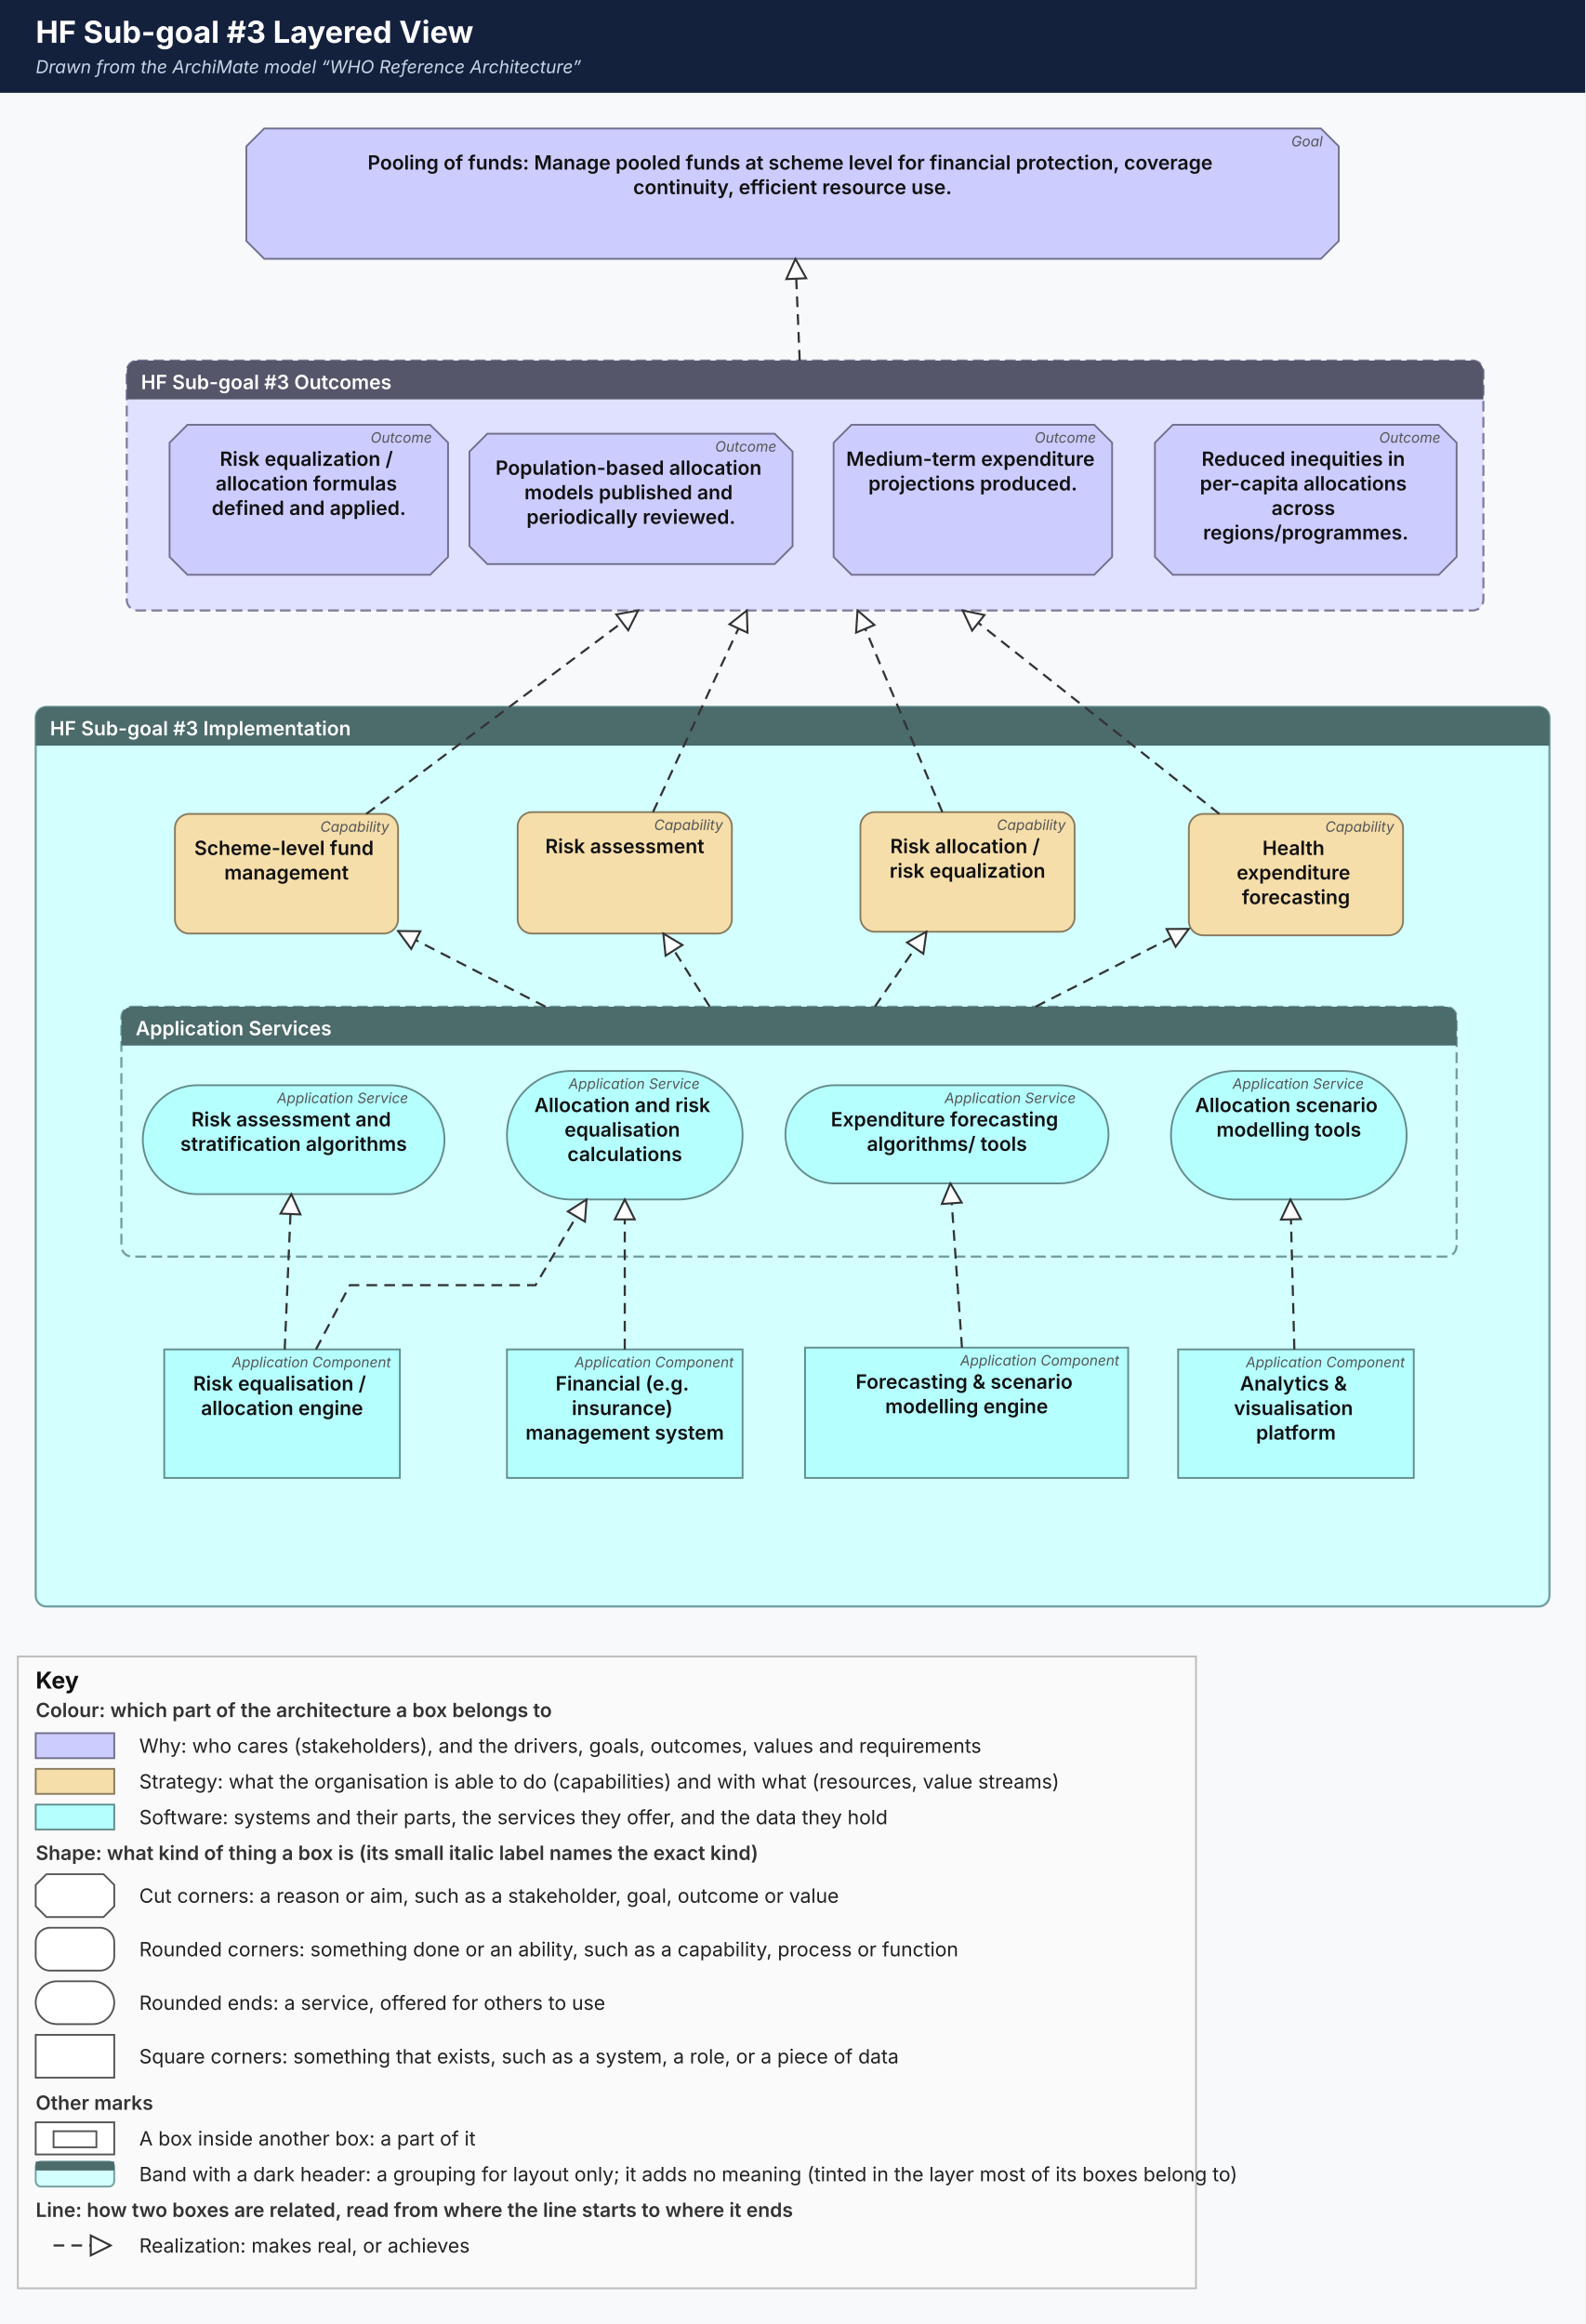
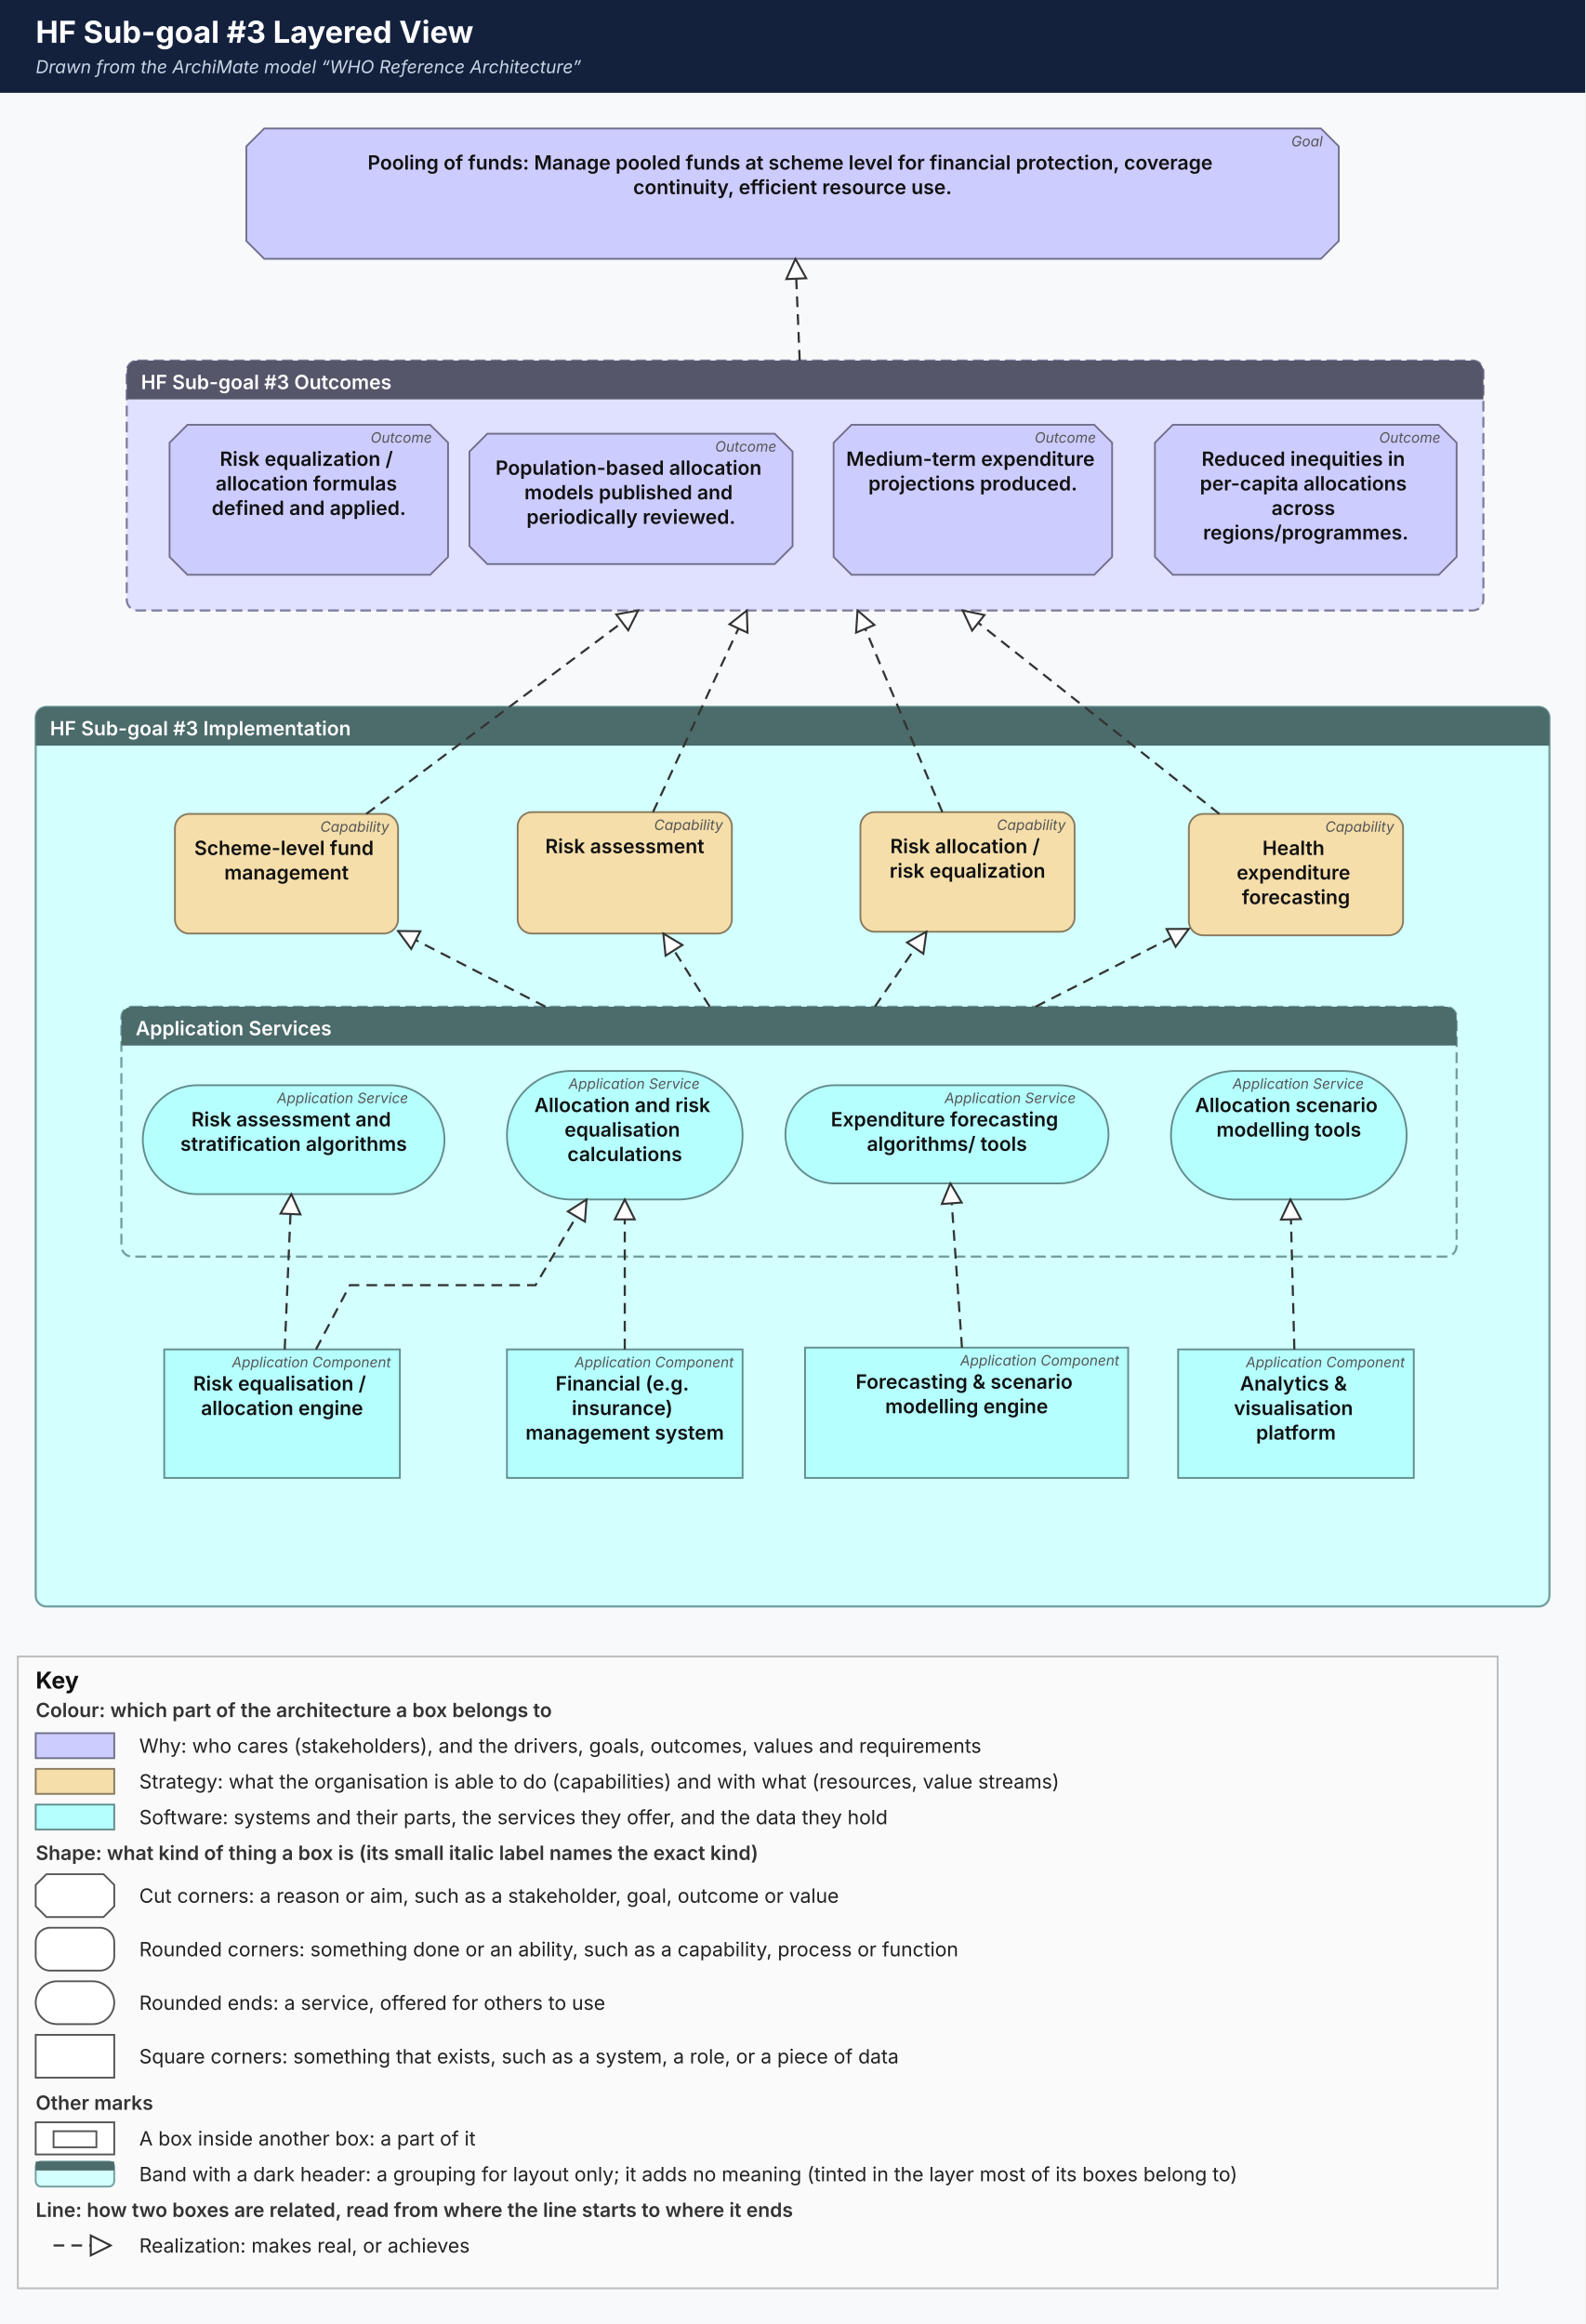
<svg xmlns="http://www.w3.org/2000/svg" viewBox="81 84 888 1302" width="888" height="1302" role="img" aria-labelledby="av-title">
  <style>
.av-name{font:600 11px Inter, "Segoe UI", system-ui, -apple-system, Helvetica, Arial, sans-serif;fill:#111}
.av-type{font:italic 8px Inter, "Segoe UI", system-ui, -apple-system, Helvetica, Arial, sans-serif;fill:#555}
.av-group{font:600 11px Inter, "Segoe UI", system-ui, -apple-system, Helvetica, Arial, sans-serif;fill:#333}
.av-note{font:10px Inter, "Segoe UI", system-ui, -apple-system, Helvetica, Arial, sans-serif;fill:#222}
.av-key{font:11px Inter, "Segoe UI", system-ui, -apple-system, Helvetica, Arial, sans-serif;fill:#222}
.av-keyh{font:600 11px Inter, "Segoe UI", system-ui, -apple-system, Helvetica, Arial, sans-serif;fill:#333}
.av-keyt{font:700 13px Inter, "Segoe UI", system-ui, -apple-system, Helvetica, Arial, sans-serif;fill:#111}
.av-rel{font:9px Inter, "Segoe UI", system-ui, -apple-system, Helvetica, Arial, sans-serif;fill:#333;paint-order:stroke;stroke:#fff;stroke-width:3px}
a:hover rect,a:hover polygon,a:focus rect,a:focus polygon{stroke:#06c;stroke-width:2.5}
</style>
  <defs>
    <marker id="arrow-open" viewBox="0 0 12 12" refX="11" refY="6" markerWidth="11" markerHeight="11" orient="auto-start-reverse" markerUnits="userSpaceOnUse">
      <path d="M1 1 L11 6 L1 11" fill="none" stroke="#333" stroke-width="1.3" />
    </marker>
    <marker id="arrow-filled" viewBox="0 0 12 12" refX="11" refY="6" markerWidth="11" markerHeight="11" orient="auto-start-reverse" markerUnits="userSpaceOnUse">
      <path d="M1 1 L11 6 L1 11 Z" fill="#333" />
    </marker>
    <marker id="arrow-small" viewBox="0 0 10 10" refX="9" refY="5" markerWidth="8" markerHeight="8" orient="auto-start-reverse" markerUnits="userSpaceOnUse">
      <path d="M1 1 L9 5 L1 9" fill="none" stroke="#333" stroke-width="1.2" />
    </marker>
    <marker id="triangle-hollow" viewBox="0 0 14 14" refX="13" refY="7" markerWidth="13" markerHeight="13" orient="auto-start-reverse" markerUnits="userSpaceOnUse">
      <path d="M1 1 L13 7 L1 13 Z" fill="#fff" stroke="#333" stroke-width="1.2" />
    </marker>
    <marker id="diamond-filled" viewBox="0 0 16 10" refX="1" refY="5" markerWidth="16" markerHeight="10" orient="auto-start-reverse" markerUnits="userSpaceOnUse">
      <path d="M1 5 L8 1 L15 5 L8 9 Z" fill="#333" />
    </marker>
    <marker id="diamond-hollow" viewBox="0 0 16 10" refX="1" refY="5" markerWidth="16" markerHeight="10" orient="auto-start-reverse" markerUnits="userSpaceOnUse">
      <path d="M1 5 L8 1 L15 5 L8 9 Z" fill="#fff" stroke="#333" stroke-width="1.2" />
    </marker>
    <marker id="dot" viewBox="0 0 8 8" refX="4" refY="4" markerWidth="7" markerHeight="7" orient="auto" markerUnits="userSpaceOnUse">
      <circle cx="4" cy="4" r="3.2" fill="#333" />
    </marker>
    <pattern id="missing" width="8" height="8" patternUnits="userSpaceOnUse" patternTransform="rotate(45)">
      <rect width="8" height="8" fill="#fff" />
      <line x1="0" y1="0" x2="0" y2="8" stroke="#d33" stroke-width="2" />
    </pattern>
  </defs>
  <rect x="81" y="84" width="888" height="1302" fill="#f8f9fb" />
  <rect x="81" y="84" width="888" height="52" fill="#14213d" />
  <text x="101" y="108" style="font:700 17px Inter, &quot;Segoe UI&quot;, system-ui, -apple-system, Helvetica, Arial, sans-serif;fill:#fff">HF Sub-goal #3 Layered View</text>
  <text x="101" y="125" style="font:italic 10px Inter, &quot;Segoe UI&quot;, system-ui, -apple-system, Helvetica, Arial, sans-serif;fill:#c9d6e6">Drawn from the ArchiMate model “WHO Reference Architecture”</text>
  <a href="../../../en/dpi-h-ra/archimate/0.2.0-draft.2/elements/pooling-of-funds-manage-pooled-funds-at-scheme-level-for/" target="_top">
    <polygon points="229,156 821,156 831,166 831,219 821,229 229,229 219,219 219,166" fill="#ccccff" stroke="#70708c" stroke-width="1" />
    <text class="av-type" x="822" y="166" text-anchor="end">Goal</text>
    <text class="av-name" x="525" y="179" text-anchor="middle">
      <tspan x="525" dy="0">Pooling of funds: Manage pooled funds at scheme level for financial protection, coverage</tspan>
      <tspan x="525" dy="13.75">continuity, efficient resource use.</tspan>
    </text>
  </a>
  <a href="../../../en/dpi-h-ra/archimate/0.2.0-draft.2/elements/hf-sub-goal-3-outcomes/" target="_top">
    <rect x="152" y="286" width="760" height="140" rx="6" fill="#e0e0ff" stroke="#7e7e9e" stroke-width="1.2" stroke-dasharray="6 3" />
    <path d="M152 292 a6 6 0 0 1 6 -6 h748 a6 6 0 0 1 6 6 v15.75 h-760 z" fill="#56566b" />
    <text class="av-group" x="160" y="302" style="fill:#fff">HF Sub-goal #3 Outcomes</text>
  </a>
  <a href="../../../en/dpi-h-ra/archimate/0.2.0-draft.2/elements/risk-equalization-allocation-formulas-defined-and-applied/" target="_top">
    <polygon points="186,322 322,322 332,332 332,396 322,406 186,406 176,396 176,332" fill="#ccccff" stroke="#70708c" stroke-width="1" />
    <text class="av-type" x="323" y="332" text-anchor="end">Outcome</text>
    <text class="av-name" x="254" y="345" text-anchor="middle">
      <tspan x="254" dy="0">Risk equalization /</tspan>
      <tspan x="254" dy="13.75">allocation formulas</tspan>
      <tspan x="254" dy="13.75">defined and applied.</tspan>
    </text>
  </a>
  <a href="../../../en/dpi-h-ra/archimate/0.2.0-draft.2/elements/medium-term-expenditure-projections-produced/" target="_top">
    <polygon points="558,322 694,322 704,332 704,396 694,406 558,406 548,396 548,332" fill="#ccccff" stroke="#70708c" stroke-width="1" />
    <text class="av-type" x="695" y="332" text-anchor="end">Outcome</text>
    <text class="av-name" x="626" y="345" text-anchor="middle">
      <tspan x="626" dy="0">Medium-term expenditure</tspan>
      <tspan x="626" dy="13.75">projections produced.</tspan>
    </text>
  </a>
  <a href="../../../en/dpi-h-ra/archimate/0.2.0-draft.2/elements/population-based-allocation-models-published-and/" target="_top">
    <polygon points="354,327 515,327 525,337 525,390 515,400 354,400 344,390 344,337" fill="#ccccff" stroke="#70708c" stroke-width="1" />
    <text class="av-type" x="516" y="337" text-anchor="end">Outcome</text>
    <text class="av-name" x="434.5" y="350" text-anchor="middle">
      <tspan x="434.5" dy="0">Population-based allocation</tspan>
      <tspan x="434.5" dy="13.75">models published and</tspan>
      <tspan x="434.5" dy="13.75">periodically reviewed.</tspan>
    </text>
  </a>
  <a href="../../../en/dpi-h-ra/archimate/0.2.0-draft.2/elements/reduced-inequities-in-per-capita-allocations-across-regions/" target="_top">
    <polygon points="738,322 887,322 897,332 897,396 887,406 738,406 728,396 728,332" fill="#ccccff" stroke="#70708c" stroke-width="1" />
    <text class="av-type" x="888" y="332" text-anchor="end">Outcome</text>
    <text class="av-name" x="812.5" y="345" text-anchor="middle">
      <tspan x="812.5" dy="0">Reduced inequities in</tspan>
      <tspan x="812.5" dy="13.75">per-capita allocations</tspan>
      <tspan x="812.5" dy="13.75">across</tspan>
      <tspan x="812.5" dy="13.75">regions/programmes.</tspan>
    </text>
  </a>
  <g class="av-g">
    <rect x="101" y="480" width="848" height="504" rx="6" fill="#d3ffff" stroke="#709e9e" stroke-width="1.2" />
    <path d="M101 486 a6 6 0 0 1 6 -6 h836 a6 6 0 0 1 6 6 v15.75 h-848 z" fill="#4c6b6b" />
    <text class="av-group" x="109" y="496" style="fill:#fff">HF Sub-goal #3 Implementation</text>
  </g>
  <a href="../../../en/dpi-h-ra/archimate/0.2.0-draft.2/elements/scheme-level-fund-management/" target="_top">
    <rect x="179" y="540" width="125" height="67" rx="8" fill="#f5deaa" stroke="#877a5e" stroke-width="1" />
    <text class="av-type" x="299" y="550" text-anchor="end">Capability</text>
    <text class="av-name" x="241.5" y="563" text-anchor="middle">
      <tspan x="241.5" dy="0">Scheme-level fund</tspan>
      <tspan x="241.5" dy="13.75">management</tspan>
    </text>
  </a>
  <a href="../../../en/dpi-h-ra/archimate/0.2.0-draft.2/elements/risk-assessment/" target="_top">
    <rect x="371" y="539" width="120" height="68" rx="8" fill="#f5deaa" stroke="#877a5e" stroke-width="1" />
    <text class="av-type" x="486" y="549" text-anchor="end">Capability</text>
    <text class="av-name" x="431" y="562" text-anchor="middle">
      <tspan x="431" dy="0">Risk assessment</tspan>
    </text>
  </a>
  <a href="../../../en/dpi-h-ra/archimate/0.2.0-draft.2/elements/risk-allocation-risk-equalization/" target="_top">
    <rect x="563" y="539" width="120" height="67" rx="8" fill="#f5deaa" stroke="#877a5e" stroke-width="1" />
    <text class="av-type" x="678" y="549" text-anchor="end">Capability</text>
    <text class="av-name" x="623" y="562" text-anchor="middle">
      <tspan x="623" dy="0">Risk allocation /</tspan>
      <tspan x="623" dy="13.75">risk equalization</tspan>
    </text>
  </a>
  <a href="../../../en/dpi-h-ra/archimate/0.2.0-draft.2/elements/health-expenditure-forecasting/" target="_top">
    <rect x="747" y="540" width="120" height="68" rx="8" fill="#f5deaa" stroke="#877a5e" stroke-width="1" />
    <text class="av-type" x="862" y="550" text-anchor="end">Capability</text>
    <text class="av-name" x="807" y="563" text-anchor="middle">
      <tspan x="807" dy="0">Health</tspan>
      <tspan x="807" dy="13.75">expenditure</tspan>
      <tspan x="807" dy="13.75">forecasting</tspan>
    </text>
  </a>
  <a href="../../../en/dpi-h-ra/archimate/0.2.0-draft.2/elements/application-services-68b5/" target="_top">
    <rect x="149" y="648" width="748" height="140" rx="6" fill="#d3ffff" stroke="#709e9e" stroke-width="1.2" stroke-dasharray="6 3" />
    <path d="M149 654 a6 6 0 0 1 6 -6 h736 a6 6 0 0 1 6 6 v15.75 h-748 z" fill="#4c6b6b" />
    <text class="av-group" x="157" y="664" style="fill:#fff">Application Services</text>
  </a>
  <a href="../../../en/dpi-h-ra/archimate/0.2.0-draft.2/elements/allocation-and-risk-equalisation-calculations/" target="_top">
    <rect x="365" y="684" width="132" height="72" rx="36" fill="#b5ffff" stroke="#648c8c" stroke-width="1" />
    <text class="av-type" x="473" y="694" text-anchor="end">Application Service</text>
    <text class="av-name" x="431" y="707" text-anchor="middle">
      <tspan x="431" dy="0">Allocation and risk</tspan>
      <tspan x="431" dy="13.75">equalisation</tspan>
      <tspan x="431" dy="13.75">calculations</tspan>
    </text>
  </a>
  <a href="../../../en/dpi-h-ra/archimate/0.2.0-draft.2/elements/allocation-scenario-modelling-tools/" target="_top">
    <rect x="737" y="684" width="132" height="72" rx="36" fill="#b5ffff" stroke="#648c8c" stroke-width="1" />
    <text class="av-type" x="845" y="694" text-anchor="end">Application Service</text>
    <text class="av-name" x="803" y="707" text-anchor="middle">
      <tspan x="803" dy="0">Allocation scenario</tspan>
      <tspan x="803" dy="13.75">modelling tools</tspan>
    </text>
  </a>
  <a href="../../../en/dpi-h-ra/archimate/0.2.0-draft.2/elements/expenditure-forecasting-algorithms-tools/" target="_top">
    <rect x="521" y="692" width="181" height="55" rx="27.5" fill="#b5ffff" stroke="#648c8c" stroke-width="1" />
    <text class="av-type" x="683.667" y="702" text-anchor="end">Application Service</text>
    <text class="av-name" x="611.5" y="715" text-anchor="middle">
      <tspan x="611.5" dy="0">Expenditure forecasting</tspan>
      <tspan x="611.5" dy="13.75">algorithms/ tools</tspan>
    </text>
  </a>
  <a href="../../../en/dpi-h-ra/archimate/0.2.0-draft.2/elements/risk-assessment-and-stratification-algorithms/" target="_top">
    <rect x="161" y="692" width="169" height="61" rx="30.5" fill="#b5ffff" stroke="#648c8c" stroke-width="1" />
    <text class="av-type" x="309.667" y="702" text-anchor="end">Application Service</text>
    <text class="av-name" x="245.5" y="715" text-anchor="middle">
      <tspan x="245.5" dy="0">Risk assessment and</tspan>
      <tspan x="245.5" dy="13.75">stratification algorithms</tspan>
    </text>
  </a>
  <a href="../../../en/dpi-h-ra/archimate/0.2.0-draft.2/elements/risk-equalisation-allocation-engine/" target="_top">
    <rect x="173" y="840" width="132" height="72" fill="#b5ffff" stroke="#648c8c" stroke-width="1" />
    <text class="av-type" x="300" y="850" text-anchor="end">Application Component</text>
    <text class="av-name" x="239" y="863" text-anchor="middle">
      <tspan x="239" dy="0">Risk equalisation /</tspan>
      <tspan x="239" dy="13.75">allocation engine</tspan>
    </text>
  </a>
  <a href="../../../en/dpi-h-ra/archimate/0.2.0-draft.2/elements/analytics-visualisation-platform/" target="_top">
    <rect x="741" y="840" width="132" height="72" fill="#b5ffff" stroke="#648c8c" stroke-width="1" />
    <text class="av-type" x="868" y="850" text-anchor="end">Application Component</text>
    <text class="av-name" x="807" y="863" text-anchor="middle">
      <tspan x="807" dy="0">Analytics &amp;</tspan>
      <tspan x="807" dy="13.75">visualisation</tspan>
      <tspan x="807" dy="13.75">platform</tspan>
    </text>
  </a>
  <a href="../../../en/dpi-h-ra/archimate/0.2.0-draft.2/elements/financial-e-g-insurance-management-system/" target="_top">
    <rect x="365" y="840" width="132" height="72" fill="#b5ffff" stroke="#648c8c" stroke-width="1" />
    <text class="av-type" x="492" y="850" text-anchor="end">Application Component</text>
    <text class="av-name" x="431" y="863" text-anchor="middle">
      <tspan x="431" dy="0">Financial (e.g.</tspan>
      <tspan x="431" dy="13.75">insurance)</tspan>
      <tspan x="431" dy="13.75">management system</tspan>
    </text>
  </a>
  <a href="../../../en/dpi-h-ra/archimate/0.2.0-draft.2/elements/forecasting-scenario-modelling-engine/" target="_top">
    <rect x="532" y="839" width="181" height="73" fill="#b5ffff" stroke="#648c8c" stroke-width="1" />
    <text class="av-type" x="708" y="849" text-anchor="end">Application Component</text>
    <text class="av-name" x="622.5" y="862" text-anchor="middle">
      <tspan x="622.5" dy="0">Forecasting &amp; scenario</tspan>
      <tspan x="622.5" dy="13.75">modelling engine</tspan>
    </text>
  </a>
  <a href="../../../en/dpi-h-ra/archimate/0.2.0-draft.2/relationships/id-48024cb058824edea026aabe4197fbbc/" target="_top">
    <path d="M529 286 L526.6 229" fill="none" stroke="#333" stroke-width="1.2" stroke-dasharray="6 4" marker-end="url(#triangle-hollow)" />
    <path d="M529 286 L526.6 229" fill="none" stroke="transparent" stroke-width="8" />
  </a>
  <a href="../../../en/dpi-h-ra/archimate/0.2.0-draft.2/relationships/id-34a8b80564f943ac9a24757c18ce0a7a/" target="_top">
    <path d="M286.2 540 L438.5 426" fill="none" stroke="#333" stroke-width="1.2" stroke-dasharray="6 4" marker-end="url(#triangle-hollow)" />
    <path d="M286.2 540 L438.5 426" fill="none" stroke="transparent" stroke-width="8" />
  </a>
  <a href="../../../en/dpi-h-ra/archimate/0.2.0-draft.2/relationships/id-e2c2dae499d74f6bbaec48ebb2f6faea/" target="_top">
    <path d="M446.8 539 L499.4 426" fill="none" stroke="#333" stroke-width="1.2" stroke-dasharray="6 4" marker-end="url(#triangle-hollow)" />
    <path d="M446.8 539 L499.4 426" fill="none" stroke="transparent" stroke-width="8" />
  </a>
  <a href="../../../en/dpi-h-ra/archimate/0.2.0-draft.2/relationships/id-55c51cec0f75416fb0158de551d6ac20/" target="_top">
    <path d="M608.9 539 L561.4 426" fill="none" stroke="#333" stroke-width="1.2" stroke-dasharray="6 4" marker-end="url(#triangle-hollow)" />
    <path d="M608.9 539 L561.4 426" fill="none" stroke="transparent" stroke-width="8" />
  </a>
  <a href="../../../en/dpi-h-ra/archimate/0.2.0-draft.2/relationships/id-70a3f86ec72e4270a81e736ef2cf241e/" target="_top">
    <path d="M764.1 540 L620.3 426" fill="none" stroke="#333" stroke-width="1.2" stroke-dasharray="6 4" marker-end="url(#triangle-hollow)" />
    <path d="M764.1 540 L620.3 426" fill="none" stroke="transparent" stroke-width="8" />
  </a>
  <a href="../../../en/dpi-h-ra/archimate/0.2.0-draft.2/relationships/id-ac7e0b5c06fa4346b898de5e610ee241/" target="_top">
    <path d="M386.6 648 L304 605.6" fill="none" stroke="#333" stroke-width="1.2" stroke-dasharray="6 4" marker-end="url(#triangle-hollow)" />
    <path d="M386.6 648 L304 605.6" fill="none" stroke="transparent" stroke-width="8" />
  </a>
  <a href="../../../en/dpi-h-ra/archimate/0.2.0-draft.2/relationships/id-8caa77bd7c5a43e68471cb83f08cad35/" target="_top">
    <path d="M478.6 648 L452.6 607" fill="none" stroke="#333" stroke-width="1.2" stroke-dasharray="6 4" marker-end="url(#triangle-hollow)" />
    <path d="M478.6 648 L452.6 607" fill="none" stroke="transparent" stroke-width="8" />
  </a>
  <a href="../../../en/dpi-h-ra/archimate/0.2.0-draft.2/relationships/id-36aac427bb4046cbb8e0d23bea62dc19/" target="_top">
    <path d="M571.1 648 L600 606" fill="none" stroke="#333" stroke-width="1.2" stroke-dasharray="6 4" marker-end="url(#triangle-hollow)" />
    <path d="M571.1 648 L600 606" fill="none" stroke="transparent" stroke-width="8" />
  </a>
  <a href="../../../en/dpi-h-ra/archimate/0.2.0-draft.2/relationships/id-df9ad0a883b4460194d101ae4dd896df/" target="_top">
    <path d="M661.1 648 L747 604.4" fill="none" stroke="#333" stroke-width="1.2" stroke-dasharray="6 4" marker-end="url(#triangle-hollow)" />
    <path d="M661.1 648 L747 604.4" fill="none" stroke="transparent" stroke-width="8" />
  </a>
  <a href="../../../en/dpi-h-ra/archimate/0.2.0-draft.2/relationships/id-253e241a4ccd40ffbb5fe1ed756e2943/" target="_top">
    <path d="M258 840 L277 804 L381 804 L409.6 756" fill="none" stroke="#333" stroke-width="1.2" stroke-dasharray="6 4" marker-end="url(#triangle-hollow)" />
    <path d="M258 840 L277 804 L381 804 L409.6 756" fill="none" stroke="transparent" stroke-width="8" />
  </a>
  <a href="../../../en/dpi-h-ra/archimate/0.2.0-draft.2/relationships/id-4810d3047f8742e9a543c04671d2bcef/" target="_top">
    <path d="M240.5 840 L244.2 753" fill="none" stroke="#333" stroke-width="1.2" stroke-dasharray="6 4" marker-end="url(#triangle-hollow)" />
    <path d="M240.5 840 L244.2 753" fill="none" stroke="transparent" stroke-width="8" />
  </a>
  <a href="../../../en/dpi-h-ra/archimate/0.2.0-draft.2/relationships/id-b24d040b3072490b991bdb80af2fbe30/" target="_top">
    <path d="M806.1 840 L803.9 756" fill="none" stroke="#333" stroke-width="1.2" stroke-dasharray="6 4" marker-end="url(#triangle-hollow)" />
    <path d="M806.1 840 L803.9 756" fill="none" stroke="transparent" stroke-width="8" />
  </a>
  <a href="../../../en/dpi-h-ra/archimate/0.2.0-draft.2/relationships/id-1dce3bc8ed0a47388ef5375b8cab3581/" target="_top">
    <path d="M431 840 L431 756" fill="none" stroke="#333" stroke-width="1.2" stroke-dasharray="6 4" marker-end="url(#triangle-hollow)" />
    <path d="M431 840 L431 756" fill="none" stroke="transparent" stroke-width="8" />
  </a>
  <a href="../../../en/dpi-h-ra/archimate/0.2.0-draft.2/relationships/id-87487cafb65a4f5c99b23e68be87cf2a/" target="_top">
    <path d="M619.9 839 L613.4 747" fill="none" stroke="#333" stroke-width="1.2" stroke-dasharray="6 4" marker-end="url(#triangle-hollow)" />
    <path d="M619.9 839 L613.4 747" fill="none" stroke="transparent" stroke-width="8" />
  </a>
  <g class="av-legend">
-     <rect x="91" y="1012" width="660" height="354" fill="#fafafa" stroke="#bbb" />
+     <rect x="91" y="1012" width="829" height="354" fill="#fafafa" stroke="#bbb" />
    <text class="av-keyt" x="101" y="1030">Key</text>
    <text class="av-keyh" x="101" y="1046">Colour: which part of the architecture a box belongs to</text>
    <rect x="101" y="1055" width="44" height="14" fill="#ccccff" stroke="#70708c" />
    <text class="av-key" x="159" y="1066">Why: who cares (stakeholders), and the drivers, goals, outcomes, values and requirements</text>
    <rect x="101" y="1075" width="44" height="14" fill="#f5deaa" stroke="#877a5e" />
    <text class="av-key" x="159" y="1086">Strategy: what the organisation is able to do (capabilities) and with what (resources, value streams)</text>
    <rect x="101" y="1095" width="44" height="14" fill="#b5ffff" stroke="#648c8c" />
    <text class="av-key" x="159" y="1106">Software: systems and their parts, the services they offer, and the data they hold</text>
    <text class="av-keyh" x="101" y="1126">Shape: what kind of thing a box is (its small italic label names the exact kind)</text>
    <polygon points="107,1134 139,1134 145,1140 145,1152 139,1158 107,1158 101,1152 101,1140" fill="#fff" stroke="#555" />
    <text class="av-key" x="159" y="1150">Cut corners: a reason or aim, such as a stakeholder, goal, outcome or value</text>
    <rect x="101" y="1164" width="44" height="24" rx="8" fill="#fff" stroke="#555" />
    <text class="av-key" x="159" y="1180">Rounded corners: something done or an ability, such as a capability, process or function</text>
    <rect x="101" y="1194" width="44" height="24" rx="12" fill="#fff" stroke="#555" />
    <text class="av-key" x="159" y="1210">Rounded ends: a service, offered for others to use</text>
    <rect x="101" y="1224" width="44" height="24" fill="#fff" stroke="#555" />
    <text class="av-key" x="159" y="1240">Square corners: something that exists, such as a system, a role, or a piece of data</text>
    <text class="av-keyh" x="101" y="1266">Other marks</text>
    <rect x="101" y="1273" width="44" height="18" fill="#fff" stroke="#555" />
    <rect x="111" y="1278" width="24" height="9" fill="#fff" stroke="#555" />
    <text class="av-key" x="159" y="1286">A box inside another box: a part of it</text>
    <rect x="101" y="1295" width="44" height="14" rx="3" fill="#d3ffff" stroke="#709e9e" />
    <rect x="101" y="1295" width="44" height="5" fill="#4c6b6b" />
    <text class="av-key" x="159" y="1306">Band with a dark header: a grouping for layout only; it adds no meaning (tinted in the layer most of its boxes belong to)</text>
    <text class="av-keyh" x="101" y="1326">Line: how two boxes are related, read from where the line starts to where it ends</text>
    <path d="M111 1342 L143 1342" fill="none" stroke="#333" stroke-width="1.2" stroke-dasharray="6 4" marker-end="url(#triangle-hollow)" />
    <text class="av-key" x="159" y="1346">Realization: makes real, or achieves</text>
  </g>
</svg>
